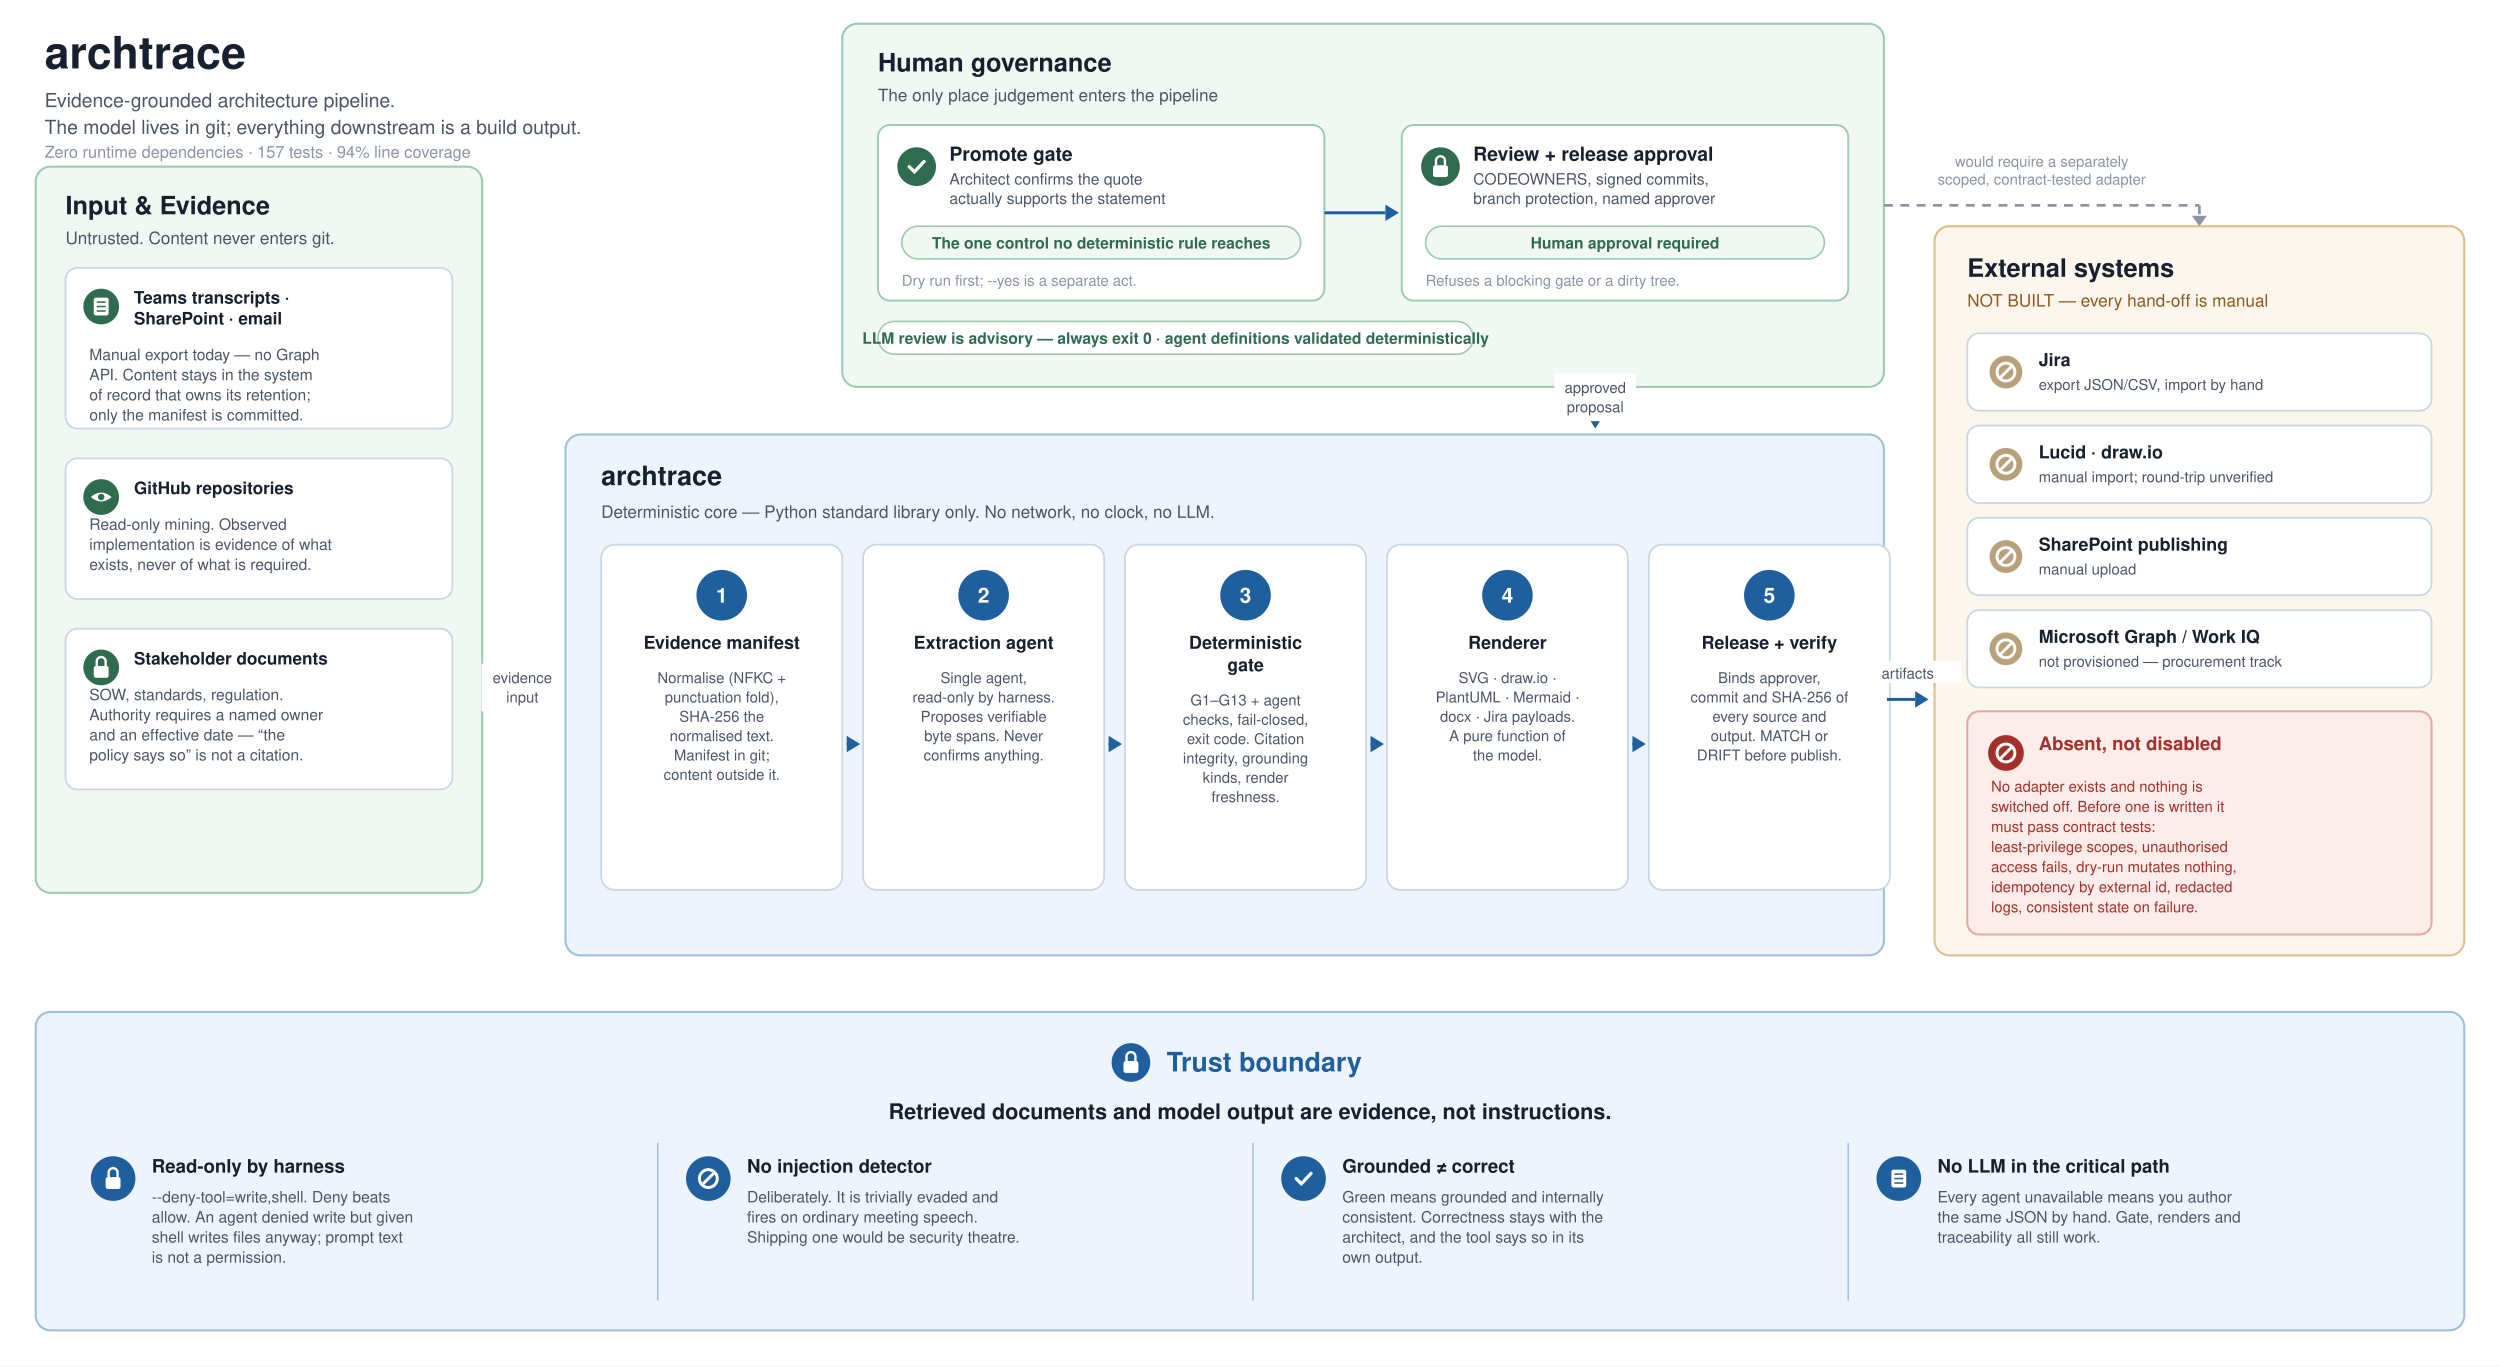
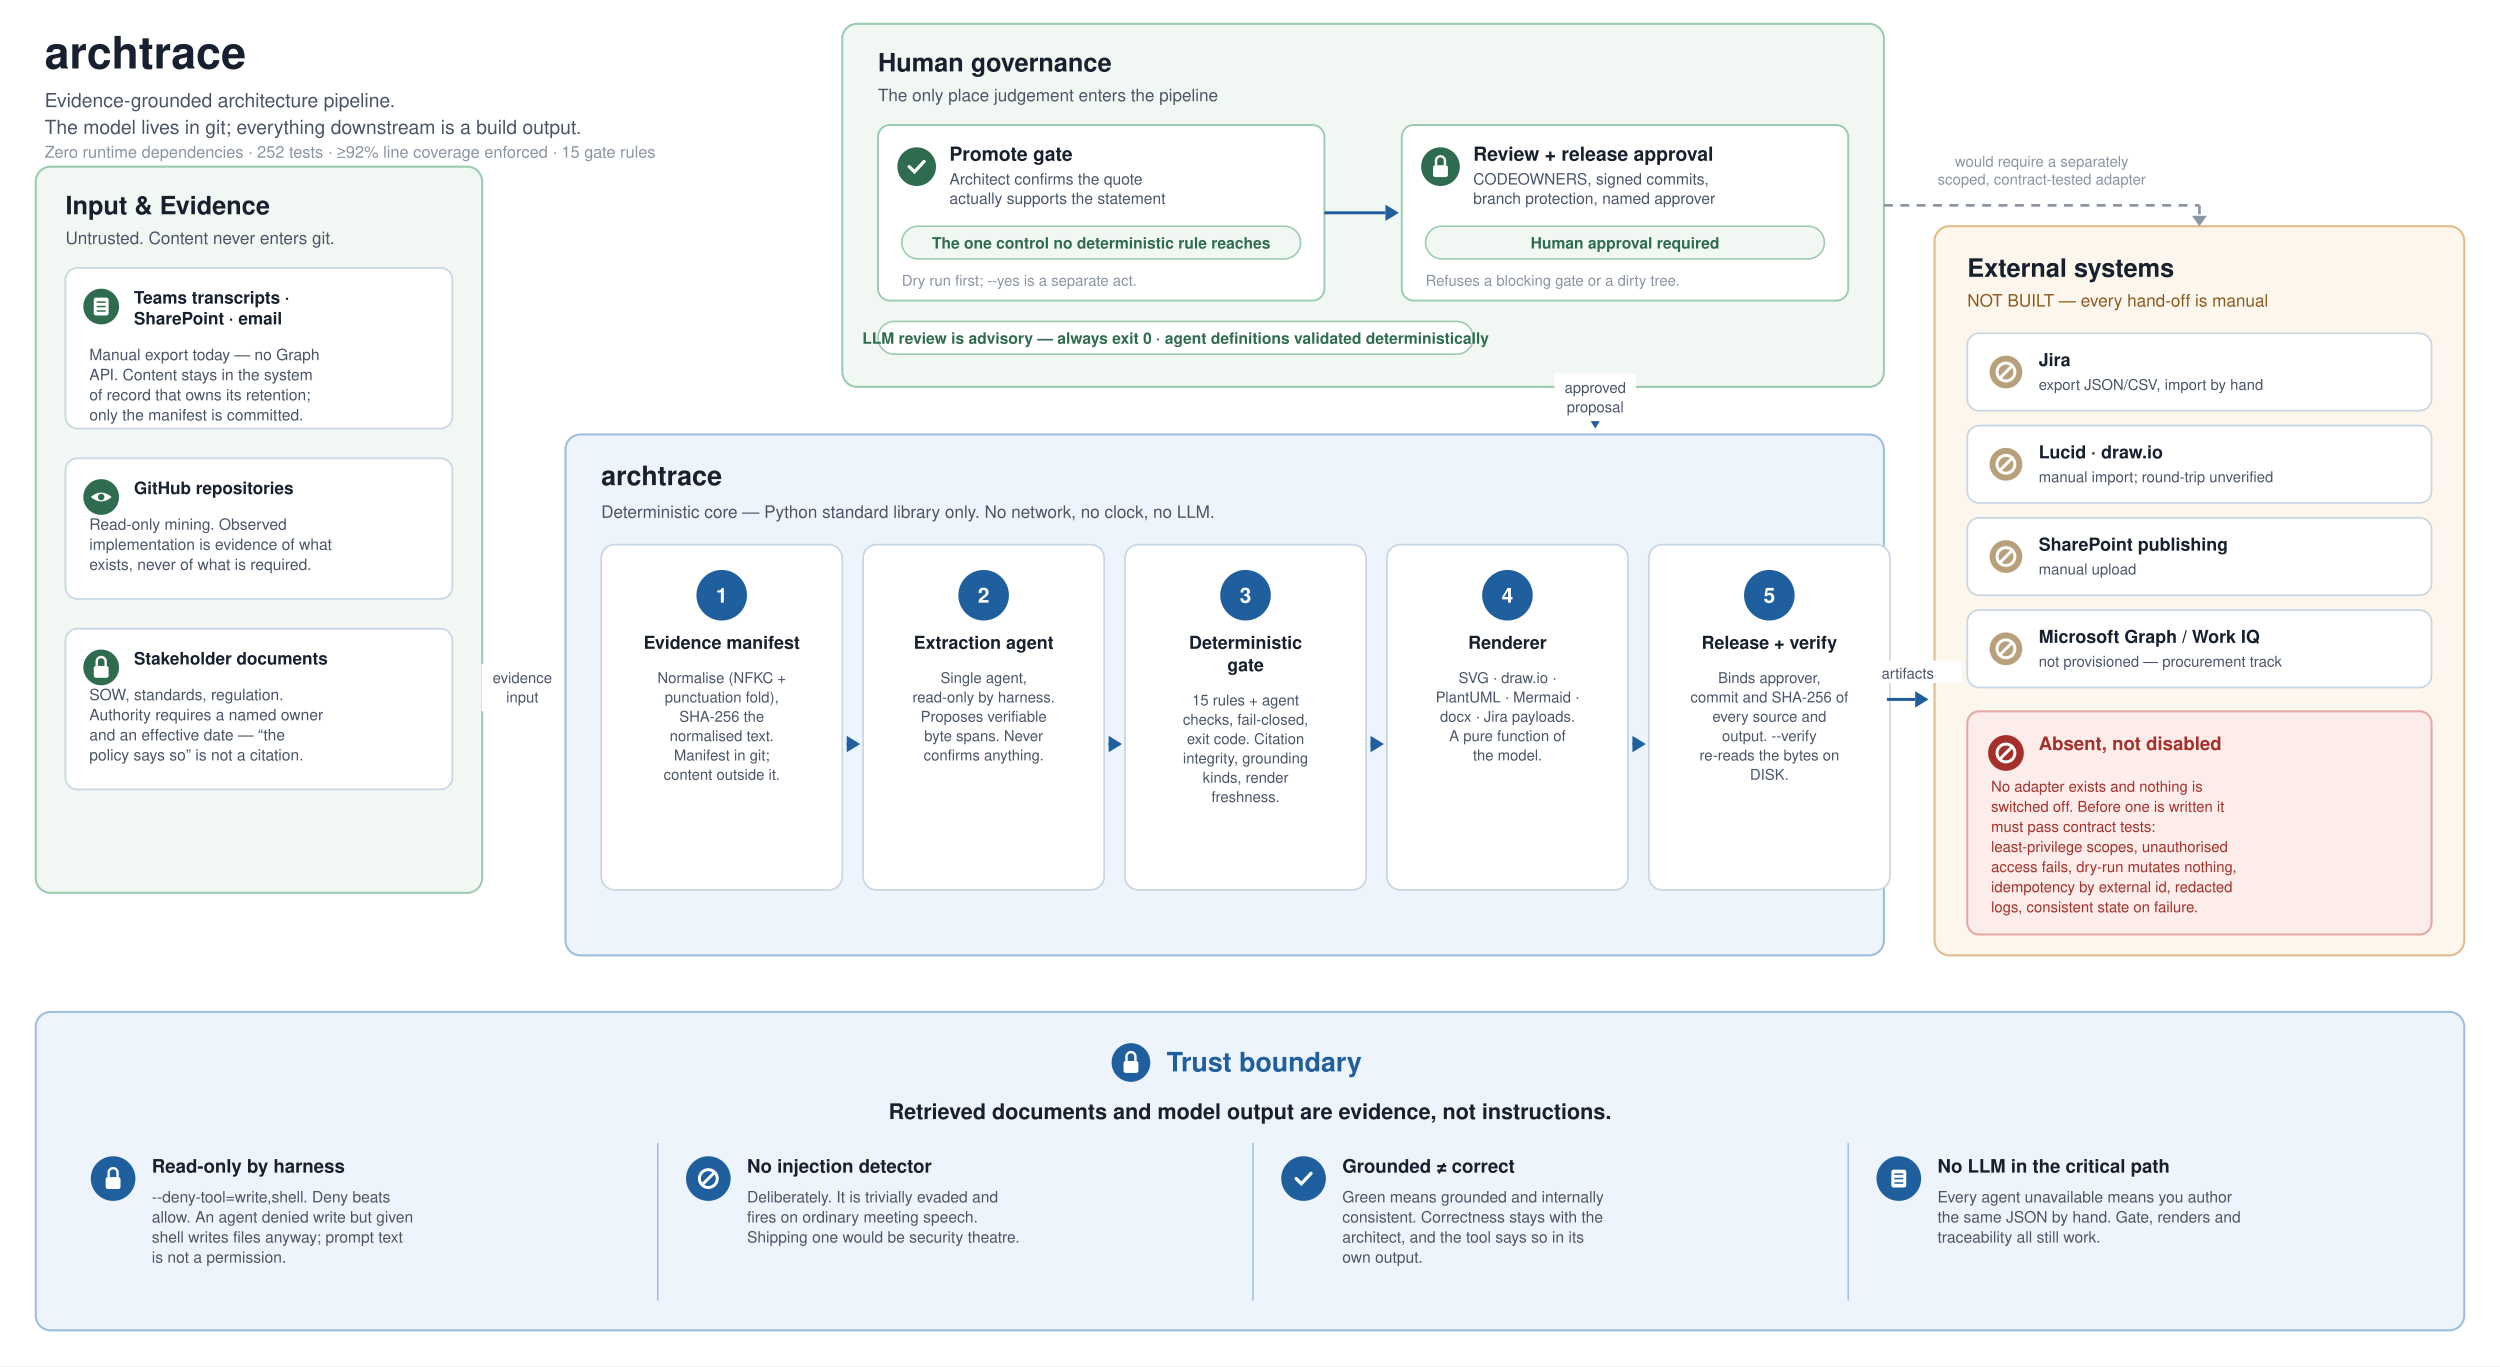
<svg xmlns="http://www.w3.org/2000/svg" width="1680" height="918" viewBox="0 0 1680 918" font-family="Helvetica, Arial, sans-serif">
  <rect x="0" y="0" width="1680" height="918" rx="0" fill="#ffffff" stroke="#ffffff" stroke-width="0" />
  <text x="30" y="46" font-size="30" fill="#16202e" font-weight="bold" text-anchor="start" font-style="normal">archtrace</text>
  <text x="30" y="72" font-size="13" fill="#4a5568" font-weight="normal" text-anchor="start" font-style="normal">Evidence-grounded architecture pipeline.</text>
  <text x="30" y="90" font-size="13" fill="#4a5568" font-weight="normal" text-anchor="start" font-style="normal">The model lives in git; everything downstream is a build output.</text>
-   <text x="30" y="106" font-size="11" fill="#8a94a3" font-weight="normal" text-anchor="start" font-style="normal">Zero runtime dependencies · 157 tests · 94% line coverage</text>
+   <text x="30" y="106" font-size="11" fill="#8a94a3" font-weight="normal" text-anchor="start" font-style="normal">Zero runtime dependencies · 252 tests · ≥92% line coverage enforced · 15 gate rules</text>
  <rect x="24" y="112" width="300" height="488" rx="10" fill="#f1f8f3" stroke="#9ccbb0" stroke-width="1.4" />
  <text x="44" y="144" font-size="17" fill="#16202e" font-weight="bold" text-anchor="start" font-style="normal">Input &amp; Evidence</text>
  <text x="44" y="164" font-size="11.5" fill="#4a5568" font-weight="normal" text-anchor="start" font-style="normal">Untrusted. Content never enters git.</text>
  <rect x="44" y="180" width="260" height="108.0" rx="8" fill="#ffffff" stroke="#c9d6e4" stroke-width="1.2" />
  <circle cx="68" cy="206" r="12" fill="#2f6b4f" />
  <rect x="63" y="200" width="10" height="12" rx="1.5" fill="#ffffff" />
  <line x1="65" y1="203" x2="71" y2="203" stroke="#2f6b4f" stroke-width="1" />
  <line x1="65" y1="206" x2="71" y2="206" stroke="#2f6b4f" stroke-width="1" />
  <line x1="65" y1="209" x2="71" y2="209" stroke="#2f6b4f" stroke-width="1" />
  <text x="90" y="204" font-size="11.5" fill="#16202e" font-weight="bold" text-anchor="start" font-style="normal">Teams transcripts ·</text>
  <text x="90" y="218" font-size="11.5" fill="#16202e" font-weight="bold" text-anchor="start" font-style="normal">SharePoint · email</text>
  <text x="60" y="242.0" font-size="10.5" fill="#4a5568" font-weight="normal" text-anchor="start" font-style="normal">Manual export today — no Graph</text>
  <text x="60" y="255.5" font-size="10.5" fill="#4a5568" font-weight="normal" text-anchor="start" font-style="normal">API. Content stays in the system</text>
  <text x="60" y="269.0" font-size="10.5" fill="#4a5568" font-weight="normal" text-anchor="start" font-style="normal">of record that owns its retention;</text>
  <text x="60" y="282.5" font-size="10.5" fill="#4a5568" font-weight="normal" text-anchor="start" font-style="normal">only the manifest is committed.</text>
  <rect x="44" y="308.0" width="260" height="94.5" rx="8" fill="#ffffff" stroke="#c9d6e4" stroke-width="1.2" />
  <circle cx="68" cy="334.0" r="12" fill="#2f6b4f" />
  <path d="M 61 334.0 q 7 -6 14 0 q -7 6 -14 0 z" fill="#ffffff" />
  <circle cx="68" cy="334.0" r="2.2" fill="#2f6b4f" />
  <text x="90" y="332.0" font-size="11.5" fill="#16202e" font-weight="bold" text-anchor="start" font-style="normal">GitHub repositories</text>
  <text x="60" y="356.0" font-size="10.5" fill="#4a5568" font-weight="normal" text-anchor="start" font-style="normal">Read-only mining. Observed</text>
  <text x="60" y="369.5" font-size="10.5" fill="#4a5568" font-weight="normal" text-anchor="start" font-style="normal">implementation is evidence of what</text>
  <text x="60" y="383.0" font-size="10.5" fill="#4a5568" font-weight="normal" text-anchor="start" font-style="normal">exists, never of what is required.</text>
  <rect x="44" y="422.5" width="260" height="108.0" rx="8" fill="#ffffff" stroke="#c9d6e4" stroke-width="1.2" />
  <circle cx="68" cy="448.5" r="12" fill="#2f6b4f" />
  <rect x="63" y="447.5" width="10" height="8" rx="1.5" fill="#ffffff" />
  <path d="M 65 447.5 v -3 a 3 3 0 0 1 6 0 v 3" fill="none" stroke="#ffffff" stroke-width="1.6" />
  <text x="90" y="446.5" font-size="11.5" fill="#16202e" font-weight="bold" text-anchor="start" font-style="normal">Stakeholder documents</text>
  <text x="60" y="470.5" font-size="10.5" fill="#4a5568" font-weight="normal" text-anchor="start" font-style="normal">SOW, standards, regulation.</text>
  <text x="60" y="484.0" font-size="10.5" fill="#4a5568" font-weight="normal" text-anchor="start" font-style="normal">Authority requires a named owner</text>
  <text x="60" y="497.5" font-size="10.5" fill="#4a5568" font-weight="normal" text-anchor="start" font-style="normal">and an effective date — “the</text>
  <text x="60" y="511.0" font-size="10.5" fill="#4a5568" font-weight="normal" text-anchor="start" font-style="normal">policy says so” is not a citation.</text>
  <rect x="566" y="16" width="700" height="244" rx="10" fill="#f1f8f3" stroke="#9ccbb0" stroke-width="1.4" />
  <text x="590" y="48" font-size="17" fill="#16202e" font-weight="bold" text-anchor="start" font-style="normal">Human governance</text>
  <text x="590" y="68" font-size="11.5" fill="#4a5568" font-weight="normal" text-anchor="start" font-style="normal">The only place judgement enters the pipeline</text>
  <rect x="590" y="84" width="300" height="118" rx="8" fill="#ffffff" stroke="#9ccbb0" stroke-width="1.3" />
  <circle cx="616" cy="112" r="13" fill="#2f6b4f" />
  <path d="M 611 112 l 3.5 3.5 l 6.5 -7" fill="none" stroke="#ffffff" stroke-width="2.2" stroke-linecap="round" />
  <text x="638" y="108" font-size="13" fill="#16202e" font-weight="bold" text-anchor="start" font-style="normal">Promote gate</text>
  <text x="638" y="124" font-size="10.5" fill="#4a5568" font-weight="normal" text-anchor="start" font-style="normal">Architect confirms the quote</text>
  <text x="638" y="137" font-size="10.5" fill="#4a5568" font-weight="normal" text-anchor="start" font-style="normal">actually supports the statement</text>
  <rect x="606" y="152" width="268" height="22" rx="11" fill="#f1f8f3" stroke="#9ccbb0" stroke-width="1.1" />
  <text x="740.0" y="167" font-size="10.5" fill="#2f6b4f" font-weight="bold" text-anchor="middle" font-style="normal">The one control no deterministic rule reaches</text>
  <text x="606" y="192" font-size="10" fill="#8a94a3" font-weight="normal" text-anchor="start" font-style="normal">Dry run first; --yes is a separate act.</text>
  <rect x="942" y="84" width="300" height="118" rx="8" fill="#ffffff" stroke="#9ccbb0" stroke-width="1.3" />
  <circle cx="968" cy="112" r="13" fill="#2f6b4f" />
  <rect x="963" y="111" width="10" height="8" rx="1.5" fill="#ffffff" />
  <path d="M 965 111 v -3 a 3 3 0 0 1 6 0 v 3" fill="none" stroke="#ffffff" stroke-width="1.6" />
  <text x="990" y="108" font-size="13" fill="#16202e" font-weight="bold" text-anchor="start" font-style="normal">Review + release approval</text>
  <text x="990" y="124" font-size="10.5" fill="#4a5568" font-weight="normal" text-anchor="start" font-style="normal">CODEOWNERS, signed commits,</text>
  <text x="990" y="137" font-size="10.5" fill="#4a5568" font-weight="normal" text-anchor="start" font-style="normal">branch protection, named approver</text>
  <rect x="958" y="152" width="268" height="22" rx="11" fill="#f1f8f3" stroke="#9ccbb0" stroke-width="1.1" />
  <text x="1092.0" y="167" font-size="10.5" fill="#2f6b4f" font-weight="bold" text-anchor="middle" font-style="normal">Human approval required</text>
  <text x="958" y="192" font-size="10" fill="#8a94a3" font-weight="normal" text-anchor="start" font-style="normal">Refuses a blocking gate or a dirty tree.</text>
  <rect x="590" y="216" width="400" height="22" rx="11" fill="#ffffff" stroke="#9ccbb0" stroke-width="1.1" />
  <text x="790.0" y="231" font-size="10.5" fill="#2f6b4f" font-weight="bold" text-anchor="middle" font-style="normal">LLM review is advisory — always exit 0  ·  agent definitions validated deterministically</text>
  <line x1="890" y1="143" x2="931.0" y2="143.0" stroke="#1f5f9e" stroke-width="2" />
  <path d="M 940 143 L 931.0 148.5 L 931.0 137.5 z" fill="#1f5f9e" />
  <rect x="380" y="292" width="886" height="350" rx="10" fill="#eef4fb" stroke="#9dbfdd" stroke-width="1.4" />
  <text x="404" y="326" font-size="18" fill="#16202e" font-weight="bold" text-anchor="start" font-style="normal">archtrace</text>
  <text x="404" y="348" font-size="11.5" fill="#4a5568" font-weight="normal" text-anchor="start" font-style="normal">Deterministic core — Python standard library only. No network, no clock, no LLM.</text>
  <rect x="404" y="366" width="162" height="232" rx="9" fill="#ffffff" stroke="#c9d6e4" stroke-width="1.2" />
  <circle cx="485" cy="400" r="17" fill="#1f5f9e" />
  <text x="485" y="405" font-size="14" fill="#ffffff" font-weight="bold" text-anchor="middle" font-style="normal">1</text>
  <text x="485" y="436" font-size="12" fill="#16202e" font-weight="bold" text-anchor="middle" font-style="normal">Evidence manifest</text>
  <text x="485" y="459" font-size="10" fill="#4a5568" font-weight="normal" text-anchor="middle" font-style="normal">Normalise (NFKC +</text>
  <text x="485" y="472" font-size="10" fill="#4a5568" font-weight="normal" text-anchor="middle" font-style="normal">punctuation fold),</text>
  <text x="485" y="485" font-size="10" fill="#4a5568" font-weight="normal" text-anchor="middle" font-style="normal">SHA-256 the</text>
  <text x="485" y="498" font-size="10" fill="#4a5568" font-weight="normal" text-anchor="middle" font-style="normal">normalised text.</text>
  <text x="485" y="511" font-size="10" fill="#4a5568" font-weight="normal" text-anchor="middle" font-style="normal">Manifest in git;</text>
  <text x="485" y="524" font-size="10" fill="#4a5568" font-weight="normal" text-anchor="middle" font-style="normal">content outside it.</text>
  <line x1="570" y1="500" x2="569.0" y2="500.0" stroke="#1f5f9e" stroke-width="2" />
  <path d="M 578 500 L 569.0 505.5 L 569.0 494.5 z" fill="#1f5f9e" />
  <rect x="580" y="366" width="162" height="232" rx="9" fill="#ffffff" stroke="#c9d6e4" stroke-width="1.2" />
  <circle cx="661" cy="400" r="17" fill="#1f5f9e" />
  <text x="661" y="405" font-size="14" fill="#ffffff" font-weight="bold" text-anchor="middle" font-style="normal">2</text>
  <text x="661" y="436" font-size="12" fill="#16202e" font-weight="bold" text-anchor="middle" font-style="normal">Extraction agent</text>
  <text x="661" y="459" font-size="10" fill="#4a5568" font-weight="normal" text-anchor="middle" font-style="normal">Single agent,</text>
  <text x="661" y="472" font-size="10" fill="#4a5568" font-weight="normal" text-anchor="middle" font-style="normal">read-only by harness.</text>
  <text x="661" y="485" font-size="10" fill="#4a5568" font-weight="normal" text-anchor="middle" font-style="normal">Proposes verifiable</text>
  <text x="661" y="498" font-size="10" fill="#4a5568" font-weight="normal" text-anchor="middle" font-style="normal">byte spans. Never</text>
  <text x="661" y="511" font-size="10" fill="#4a5568" font-weight="normal" text-anchor="middle" font-style="normal">confirms anything.</text>
  <line x1="746" y1="500" x2="745.0" y2="500.0" stroke="#1f5f9e" stroke-width="2" />
  <path d="M 754 500 L 745.0 505.5 L 745.0 494.5 z" fill="#1f5f9e" />
  <rect x="756" y="366" width="162" height="232" rx="9" fill="#ffffff" stroke="#c9d6e4" stroke-width="1.2" />
  <circle cx="837" cy="400" r="17" fill="#1f5f9e" />
  <text x="837" y="405" font-size="14" fill="#ffffff" font-weight="bold" text-anchor="middle" font-style="normal">3</text>
  <text x="837" y="436" font-size="12" fill="#16202e" font-weight="bold" text-anchor="middle" font-style="normal">Deterministic</text>
  <text x="837" y="451" font-size="12" fill="#16202e" font-weight="bold" text-anchor="middle" font-style="normal">gate</text>
-   <text x="837" y="474" font-size="10" fill="#4a5568" font-weight="normal" text-anchor="middle" font-style="normal">G1–G13 + agent</text>
+   <text x="837" y="474" font-size="10" fill="#4a5568" font-weight="normal" text-anchor="middle" font-style="normal">15 rules + agent</text>
  <text x="837" y="487" font-size="10" fill="#4a5568" font-weight="normal" text-anchor="middle" font-style="normal">checks, fail-closed,</text>
  <text x="837" y="500" font-size="10" fill="#4a5568" font-weight="normal" text-anchor="middle" font-style="normal">exit code. Citation</text>
  <text x="837" y="513" font-size="10" fill="#4a5568" font-weight="normal" text-anchor="middle" font-style="normal">integrity, grounding</text>
  <text x="837" y="526" font-size="10" fill="#4a5568" font-weight="normal" text-anchor="middle" font-style="normal">kinds, render</text>
  <text x="837" y="539" font-size="10" fill="#4a5568" font-weight="normal" text-anchor="middle" font-style="normal">freshness.</text>
  <line x1="922" y1="500" x2="921.0" y2="500.0" stroke="#1f5f9e" stroke-width="2" />
  <path d="M 930 500 L 921.0 505.5 L 921.0 494.5 z" fill="#1f5f9e" />
  <rect x="932" y="366" width="162" height="232" rx="9" fill="#ffffff" stroke="#c9d6e4" stroke-width="1.2" />
  <circle cx="1013" cy="400" r="17" fill="#1f5f9e" />
  <text x="1013" y="405" font-size="14" fill="#ffffff" font-weight="bold" text-anchor="middle" font-style="normal">4</text>
  <text x="1013" y="436" font-size="12" fill="#16202e" font-weight="bold" text-anchor="middle" font-style="normal">Renderer</text>
  <text x="1013" y="459" font-size="10" fill="#4a5568" font-weight="normal" text-anchor="middle" font-style="normal">SVG · draw.io ·</text>
  <text x="1013" y="472" font-size="10" fill="#4a5568" font-weight="normal" text-anchor="middle" font-style="normal">PlantUML · Mermaid ·</text>
  <text x="1013" y="485" font-size="10" fill="#4a5568" font-weight="normal" text-anchor="middle" font-style="normal">docx · Jira payloads.</text>
  <text x="1013" y="498" font-size="10" fill="#4a5568" font-weight="normal" text-anchor="middle" font-style="normal">A pure function of</text>
  <text x="1013" y="511" font-size="10" fill="#4a5568" font-weight="normal" text-anchor="middle" font-style="normal">the model.</text>
  <line x1="1098" y1="500" x2="1097.0" y2="500.0" stroke="#1f5f9e" stroke-width="2" />
  <path d="M 1106 500 L 1097.0 505.5 L 1097.0 494.5 z" fill="#1f5f9e" />
  <rect x="1108" y="366" width="162" height="232" rx="9" fill="#ffffff" stroke="#c9d6e4" stroke-width="1.2" />
  <circle cx="1189" cy="400" r="17" fill="#1f5f9e" />
  <text x="1189" y="405" font-size="14" fill="#ffffff" font-weight="bold" text-anchor="middle" font-style="normal">5</text>
  <text x="1189" y="436" font-size="12" fill="#16202e" font-weight="bold" text-anchor="middle" font-style="normal">Release + verify</text>
  <text x="1189" y="459" font-size="10" fill="#4a5568" font-weight="normal" text-anchor="middle" font-style="normal">Binds approver,</text>
  <text x="1189" y="472" font-size="10" fill="#4a5568" font-weight="normal" text-anchor="middle" font-style="normal">commit and SHA-256 of</text>
  <text x="1189" y="485" font-size="10" fill="#4a5568" font-weight="normal" text-anchor="middle" font-style="normal">every source and</text>
-   <text x="1189" y="498" font-size="10" fill="#4a5568" font-weight="normal" text-anchor="middle" font-style="normal">output. MATCH or</text>
-   <text x="1189" y="511" font-size="10" fill="#4a5568" font-weight="normal" text-anchor="middle" font-style="normal">DRIFT before publish.</text>
+   <text x="1189" y="498" font-size="10" fill="#4a5568" font-weight="normal" text-anchor="middle" font-style="normal">output. --verify</text>
+   <text x="1189" y="511" font-size="10" fill="#4a5568" font-weight="normal" text-anchor="middle" font-style="normal">re-reads the bytes on</text>
+   <text x="1189" y="524" font-size="10" fill="#4a5568" font-weight="normal" text-anchor="middle" font-style="normal">DISK.</text>
  <line x1="326" y1="470" x2="367.0" y2="470.0" stroke="#1f5f9e" stroke-width="2" />
  <path d="M 376 470 L 367.0 475.5 L 367.0 464.5 z" fill="#1f5f9e" />
  <rect x="323.6" y="446.0" width="54.8" height="32" fill="#ffffff" />
  <text x="351.0" y="459.0" font-size="10" fill="#4a5568" font-weight="normal" text-anchor="middle" font-style="normal">evidence</text>
  <text x="351.0" y="472.0" font-size="10" fill="#4a5568" font-weight="normal" text-anchor="middle" font-style="normal">input</text>
  <line x1="1072" y1="262" x2="1072.0" y2="279.0" stroke="#1f5f9e" stroke-width="2" />
  <path d="M 1072 288 L 1066.5 279.0 L 1077.5 279.0 z" fill="#1f5f9e" />
  <rect x="1044.6" y="251.0" width="54.8" height="32" fill="#ffffff" />
  <text x="1072.0" y="264.0" font-size="10" fill="#4a5568" font-weight="normal" text-anchor="middle" font-style="normal">approved</text>
  <text x="1072.0" y="277.0" font-size="10" fill="#4a5568" font-weight="normal" text-anchor="middle" font-style="normal">proposal</text>
  <rect x="1300" y="152" width="356" height="490" rx="10" fill="#fdf6ec" stroke="#dfbc8a" stroke-width="1.4" />
  <text x="1322" y="186" font-size="17" fill="#16202e" font-weight="bold" text-anchor="start" font-style="normal">External systems</text>
  <text x="1322" y="206" font-size="11.5" fill="#8a5a20" font-weight="normal" text-anchor="start" font-style="normal">NOT BUILT — every hand-off is manual</text>
  <rect x="1322" y="224" width="312" height="52" rx="8" fill="#ffffff" stroke="#c9d6e4" stroke-width="1.2" />
  <circle cx="1348" cy="250" r="11" fill="#b8a07a" />
  <circle cx="1348" cy="250" r="6" fill="none" stroke="#ffffff" stroke-width="2" />
  <line x1="1344" y1="254" x2="1352" y2="246" stroke="#ffffff" stroke-width="2" />
  <text x="1370" y="246" font-size="12" fill="#16202e" font-weight="bold" text-anchor="start" font-style="normal">Jira</text>
  <text x="1370" y="262" font-size="10" fill="#4a5568" font-weight="normal" text-anchor="start" font-style="normal">export JSON/CSV, import by hand</text>
  <rect x="1322" y="286" width="312" height="52" rx="8" fill="#ffffff" stroke="#c9d6e4" stroke-width="1.2" />
  <circle cx="1348" cy="312" r="11" fill="#b8a07a" />
  <circle cx="1348" cy="312" r="6" fill="none" stroke="#ffffff" stroke-width="2" />
  <line x1="1344" y1="316" x2="1352" y2="308" stroke="#ffffff" stroke-width="2" />
  <text x="1370" y="308" font-size="12" fill="#16202e" font-weight="bold" text-anchor="start" font-style="normal">Lucid · draw.io</text>
  <text x="1370" y="324" font-size="10" fill="#4a5568" font-weight="normal" text-anchor="start" font-style="normal">manual import; round-trip unverified</text>
  <rect x="1322" y="348" width="312" height="52" rx="8" fill="#ffffff" stroke="#c9d6e4" stroke-width="1.2" />
  <circle cx="1348" cy="374" r="11" fill="#b8a07a" />
  <circle cx="1348" cy="374" r="6" fill="none" stroke="#ffffff" stroke-width="2" />
  <line x1="1344" y1="378" x2="1352" y2="370" stroke="#ffffff" stroke-width="2" />
  <text x="1370" y="370" font-size="12" fill="#16202e" font-weight="bold" text-anchor="start" font-style="normal">SharePoint publishing</text>
  <text x="1370" y="386" font-size="10" fill="#4a5568" font-weight="normal" text-anchor="start" font-style="normal">manual upload</text>
  <rect x="1322" y="410" width="312" height="52" rx="8" fill="#ffffff" stroke="#c9d6e4" stroke-width="1.2" />
  <circle cx="1348" cy="436" r="11" fill="#b8a07a" />
  <circle cx="1348" cy="436" r="6" fill="none" stroke="#ffffff" stroke-width="2" />
  <line x1="1344" y1="440" x2="1352" y2="432" stroke="#ffffff" stroke-width="2" />
  <text x="1370" y="432" font-size="12" fill="#16202e" font-weight="bold" text-anchor="start" font-style="normal">Microsoft Graph / Work IQ</text>
  <text x="1370" y="448" font-size="10" fill="#4a5568" font-weight="normal" text-anchor="start" font-style="normal">not provisioned — procurement track</text>
  <rect x="1322" y="478" width="312" height="150" rx="8" fill="#fcecea" stroke="#e3a9a4" stroke-width="1.4" />
  <circle cx="1348" cy="506" r="12" fill="#a4302b" />
  <circle cx="1348" cy="506" r="6" fill="none" stroke="#ffffff" stroke-width="2" />
  <line x1="1344" y1="510" x2="1352" y2="502" stroke="#ffffff" stroke-width="2" />
  <text x="1370" y="504" font-size="12.5" fill="#a4302b" font-weight="bold" text-anchor="start" font-style="normal">Absent, not disabled</text>
  <text x="1338" y="532.0" font-size="10" fill="#a4302b" font-weight="normal" text-anchor="start" font-style="normal">No adapter exists and nothing is</text>
  <text x="1338" y="545.5" font-size="10" fill="#a4302b" font-weight="normal" text-anchor="start" font-style="normal">switched off. Before one is written it</text>
  <text x="1338" y="559.0" font-size="10" fill="#a4302b" font-weight="normal" text-anchor="start" font-style="normal">must pass contract tests:</text>
  <text x="1338" y="572.5" font-size="10" fill="#a4302b" font-weight="normal" text-anchor="start" font-style="normal">least-privilege scopes, unauthorised</text>
  <text x="1338" y="586.0" font-size="10" fill="#a4302b" font-weight="normal" text-anchor="start" font-style="normal">access fails, dry-run mutates nothing,</text>
  <text x="1338" y="599.5" font-size="10" fill="#a4302b" font-weight="normal" text-anchor="start" font-style="normal">idempotency by external id, redacted</text>
  <text x="1338" y="613.0" font-size="10" fill="#a4302b" font-weight="normal" text-anchor="start" font-style="normal">logs, consistent state on failure.</text>
  <line x1="1268" y1="470" x2="1287.0" y2="470.0" stroke="#1f5f9e" stroke-width="2" />
  <path d="M 1296 470 L 1287.0 475.5 L 1287.0 464.5 z" fill="#1f5f9e" />
  <rect x="1246" y="444" width="72" height="15" rx="0" fill="#ffffff" stroke="#ffffff" stroke-width="0" />
  <text x="1282" y="456" font-size="10" fill="#4a5568" font-weight="normal" text-anchor="middle" font-style="normal">artifacts</text>
  <line x1="1266" y1="138" x2="1478" y2="138" stroke="#8a94a3" stroke-width="1.8" stroke-dasharray="6 5" />
  <line x1="1478" y1="138" x2="1478" y2="148" stroke="#8a94a3" stroke-width="1.8" stroke-dasharray="6 5" />
  <path d="M 1478 152 l -5 -7 l 10 0 z" fill="#8a94a3" />
  <text x="1372" y="112" font-size="10" fill="#8a94a3" font-weight="normal" text-anchor="middle" font-style="normal">would require a separately</text>
  <text x="1372" y="124" font-size="10" fill="#8a94a3" font-weight="normal" text-anchor="middle" font-style="normal">scoped, contract-tested adapter</text>
  <rect x="24" y="680" width="1632" height="214" rx="10" fill="#eef4fb" stroke="#9dbfdd" stroke-width="1.4" />
  <circle cx="760" cy="714" r="13" fill="#1f5f9e" />
  <rect x="755" y="713" width="10" height="8" rx="1.5" fill="#ffffff" />
  <path d="M 757 713 v -3 a 3 3 0 0 1 6 0 v 3" fill="none" stroke="#ffffff" stroke-width="1.6" />
  <text x="784" y="720" font-size="18" fill="#1f5f9e" font-weight="bold" text-anchor="start" font-style="normal">Trust boundary</text>
  <text x="840" y="752" font-size="14.5" fill="#16202e" font-weight="bold" text-anchor="middle" font-style="normal">Retrieved documents and model output are evidence, not instructions.</text>
  <circle cx="76" cy="792" r="15" fill="#1f5f9e" />
  <rect x="71" y="791" width="10" height="8" rx="1.5" fill="#ffffff" />
  <path d="M 73 791 v -3 a 3 3 0 0 1 6 0 v 3" fill="none" stroke="#ffffff" stroke-width="1.6" />
  <text x="102" y="788" font-size="12.5" fill="#16202e" font-weight="bold" text-anchor="start" font-style="normal">Read-only by harness</text>
  <text x="102" y="808.0" font-size="10.5" fill="#4a5568" font-weight="normal" text-anchor="start" font-style="normal">--deny-tool=write,shell. Deny beats</text>
  <text x="102" y="821.5" font-size="10.5" fill="#4a5568" font-weight="normal" text-anchor="start" font-style="normal">allow. An agent denied write but given</text>
  <text x="102" y="835.0" font-size="10.5" fill="#4a5568" font-weight="normal" text-anchor="start" font-style="normal">shell writes files anyway; prompt text</text>
  <text x="102" y="848.5" font-size="10.5" fill="#4a5568" font-weight="normal" text-anchor="start" font-style="normal">is not a permission.</text>
  <line x1="442" y1="768" x2="442" y2="874" stroke="#9dbfdd" stroke-width="1" />
  <circle cx="476" cy="792" r="15" fill="#1f5f9e" />
  <circle cx="476" cy="792" r="6" fill="none" stroke="#ffffff" stroke-width="2" />
  <line x1="472" y1="796" x2="480" y2="788" stroke="#ffffff" stroke-width="2" />
  <text x="502" y="788" font-size="12.5" fill="#16202e" font-weight="bold" text-anchor="start" font-style="normal">No injection detector</text>
  <text x="502" y="808.0" font-size="10.5" fill="#4a5568" font-weight="normal" text-anchor="start" font-style="normal">Deliberately. It is trivially evaded and</text>
  <text x="502" y="821.5" font-size="10.5" fill="#4a5568" font-weight="normal" text-anchor="start" font-style="normal">fires on ordinary meeting speech.</text>
  <text x="502" y="835.0" font-size="10.5" fill="#4a5568" font-weight="normal" text-anchor="start" font-style="normal">Shipping one would be security theatre.</text>
  <line x1="842" y1="768" x2="842" y2="874" stroke="#9dbfdd" stroke-width="1" />
  <circle cx="876" cy="792" r="15" fill="#1f5f9e" />
  <path d="M 871 792 l 3.5 3.5 l 6.5 -7" fill="none" stroke="#ffffff" stroke-width="2.2" stroke-linecap="round" />
  <text x="902" y="788" font-size="12.5" fill="#16202e" font-weight="bold" text-anchor="start" font-style="normal">Grounded ≠ correct</text>
  <text x="902" y="808.0" font-size="10.5" fill="#4a5568" font-weight="normal" text-anchor="start" font-style="normal">Green means grounded and internally</text>
  <text x="902" y="821.5" font-size="10.5" fill="#4a5568" font-weight="normal" text-anchor="start" font-style="normal">consistent. Correctness stays with the</text>
  <text x="902" y="835.0" font-size="10.5" fill="#4a5568" font-weight="normal" text-anchor="start" font-style="normal">architect, and the tool says so in its</text>
  <text x="902" y="848.5" font-size="10.5" fill="#4a5568" font-weight="normal" text-anchor="start" font-style="normal">own output.</text>
  <line x1="1242" y1="768" x2="1242" y2="874" stroke="#9dbfdd" stroke-width="1" />
  <circle cx="1276" cy="792" r="15" fill="#1f5f9e" />
  <rect x="1271" y="786" width="10" height="12" rx="1.5" fill="#ffffff" />
  <line x1="1273" y1="789" x2="1279" y2="789" stroke="#1f5f9e" stroke-width="1" />
  <line x1="1273" y1="792" x2="1279" y2="792" stroke="#1f5f9e" stroke-width="1" />
  <line x1="1273" y1="795" x2="1279" y2="795" stroke="#1f5f9e" stroke-width="1" />
  <text x="1302" y="788" font-size="12.5" fill="#16202e" font-weight="bold" text-anchor="start" font-style="normal">No LLM in the critical path</text>
  <text x="1302" y="808.0" font-size="10.5" fill="#4a5568" font-weight="normal" text-anchor="start" font-style="normal">Every agent unavailable means you author</text>
  <text x="1302" y="821.5" font-size="10.5" fill="#4a5568" font-weight="normal" text-anchor="start" font-style="normal">the same JSON by hand. Gate, renders and</text>
  <text x="1302" y="835.0" font-size="10.5" fill="#4a5568" font-weight="normal" text-anchor="start" font-style="normal">traceability all still work.</text>
</svg>
